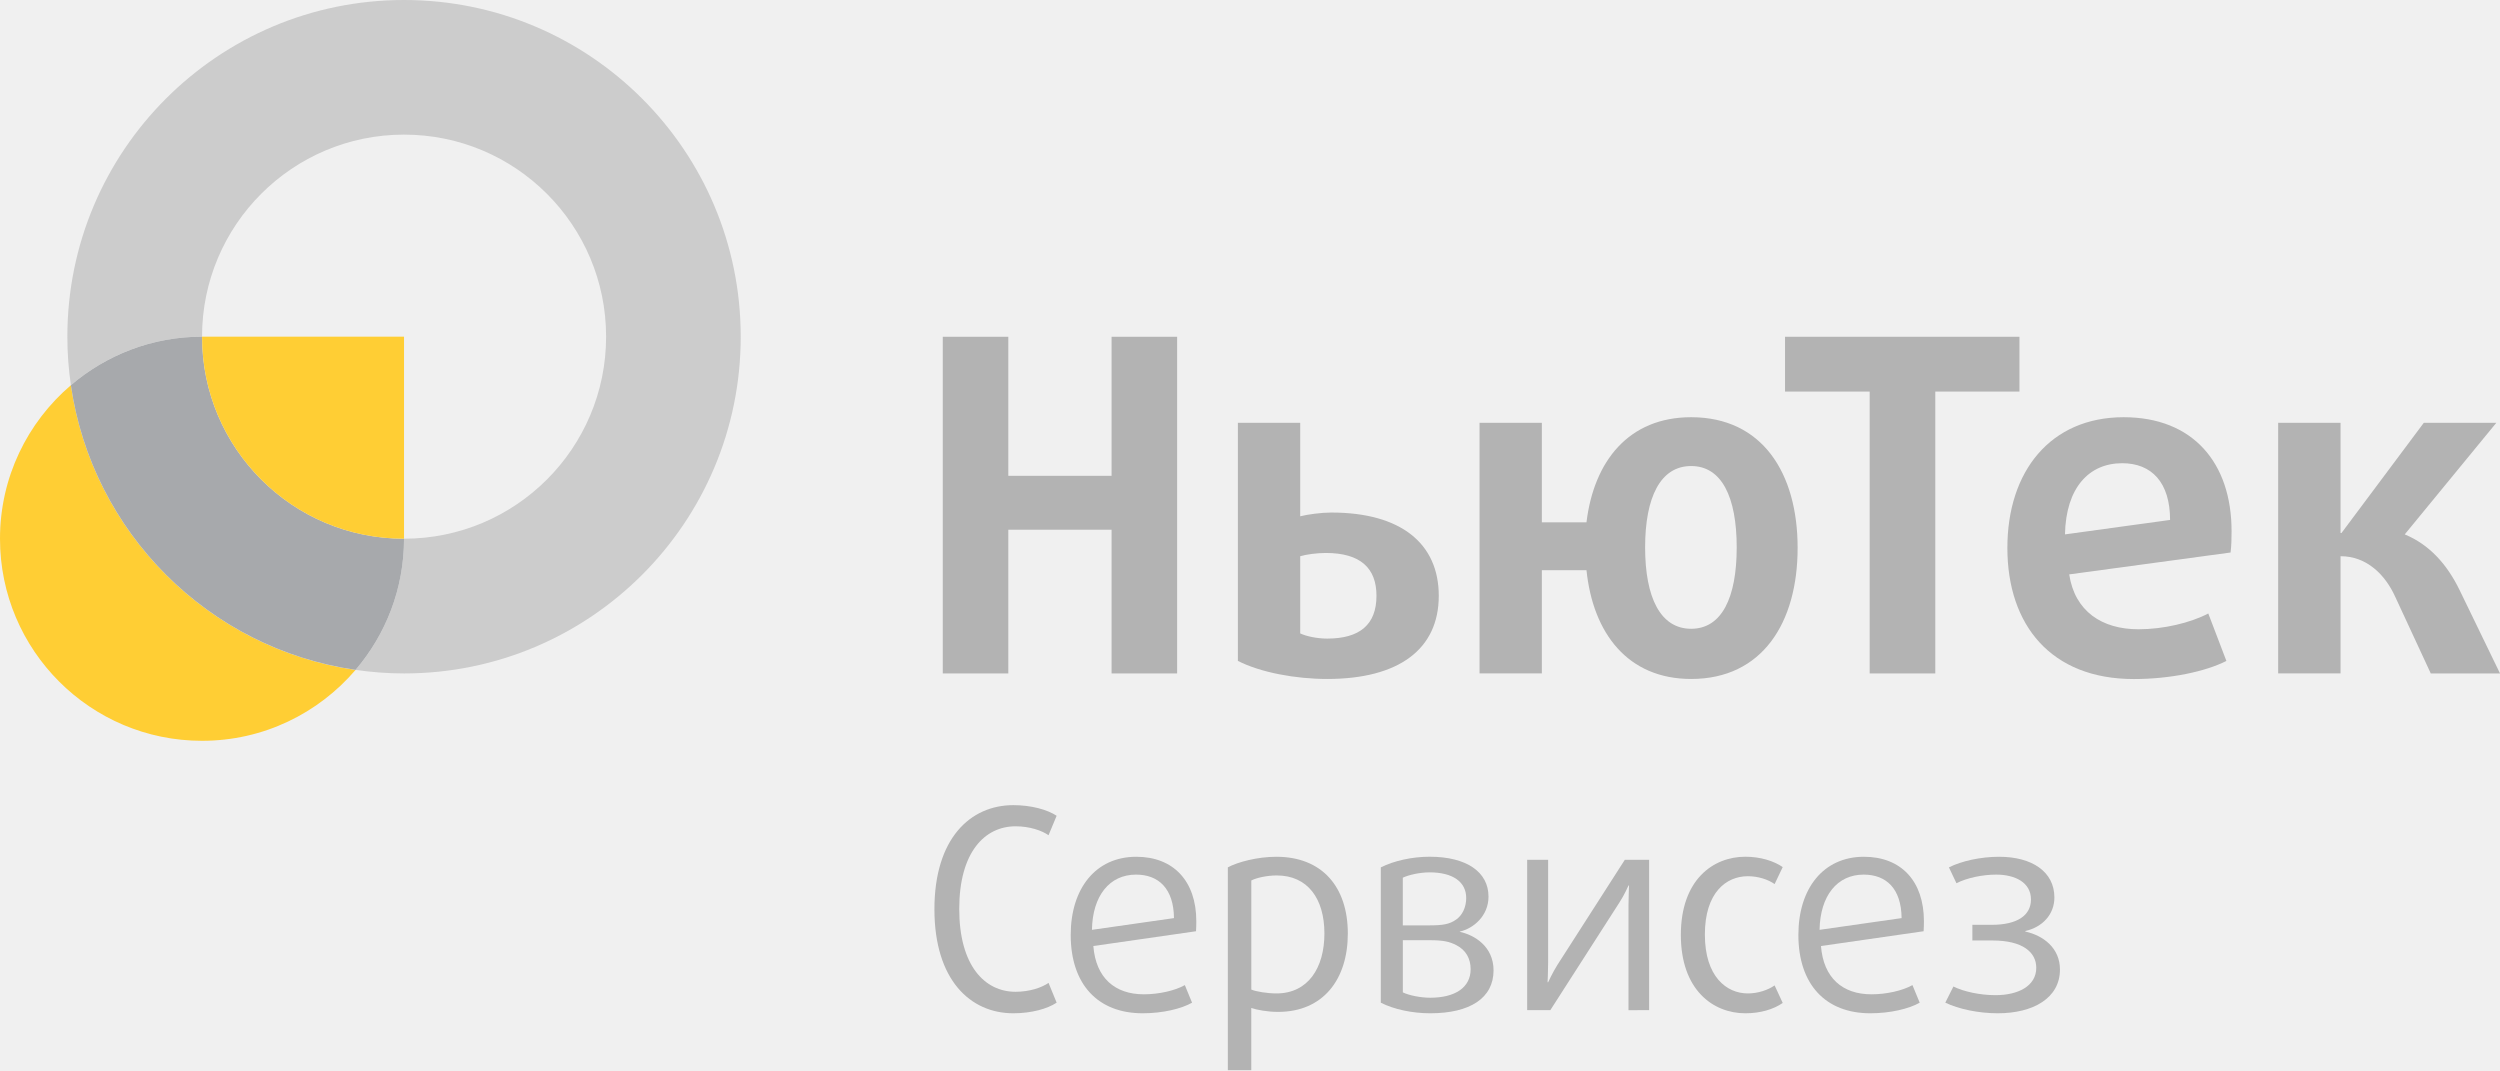
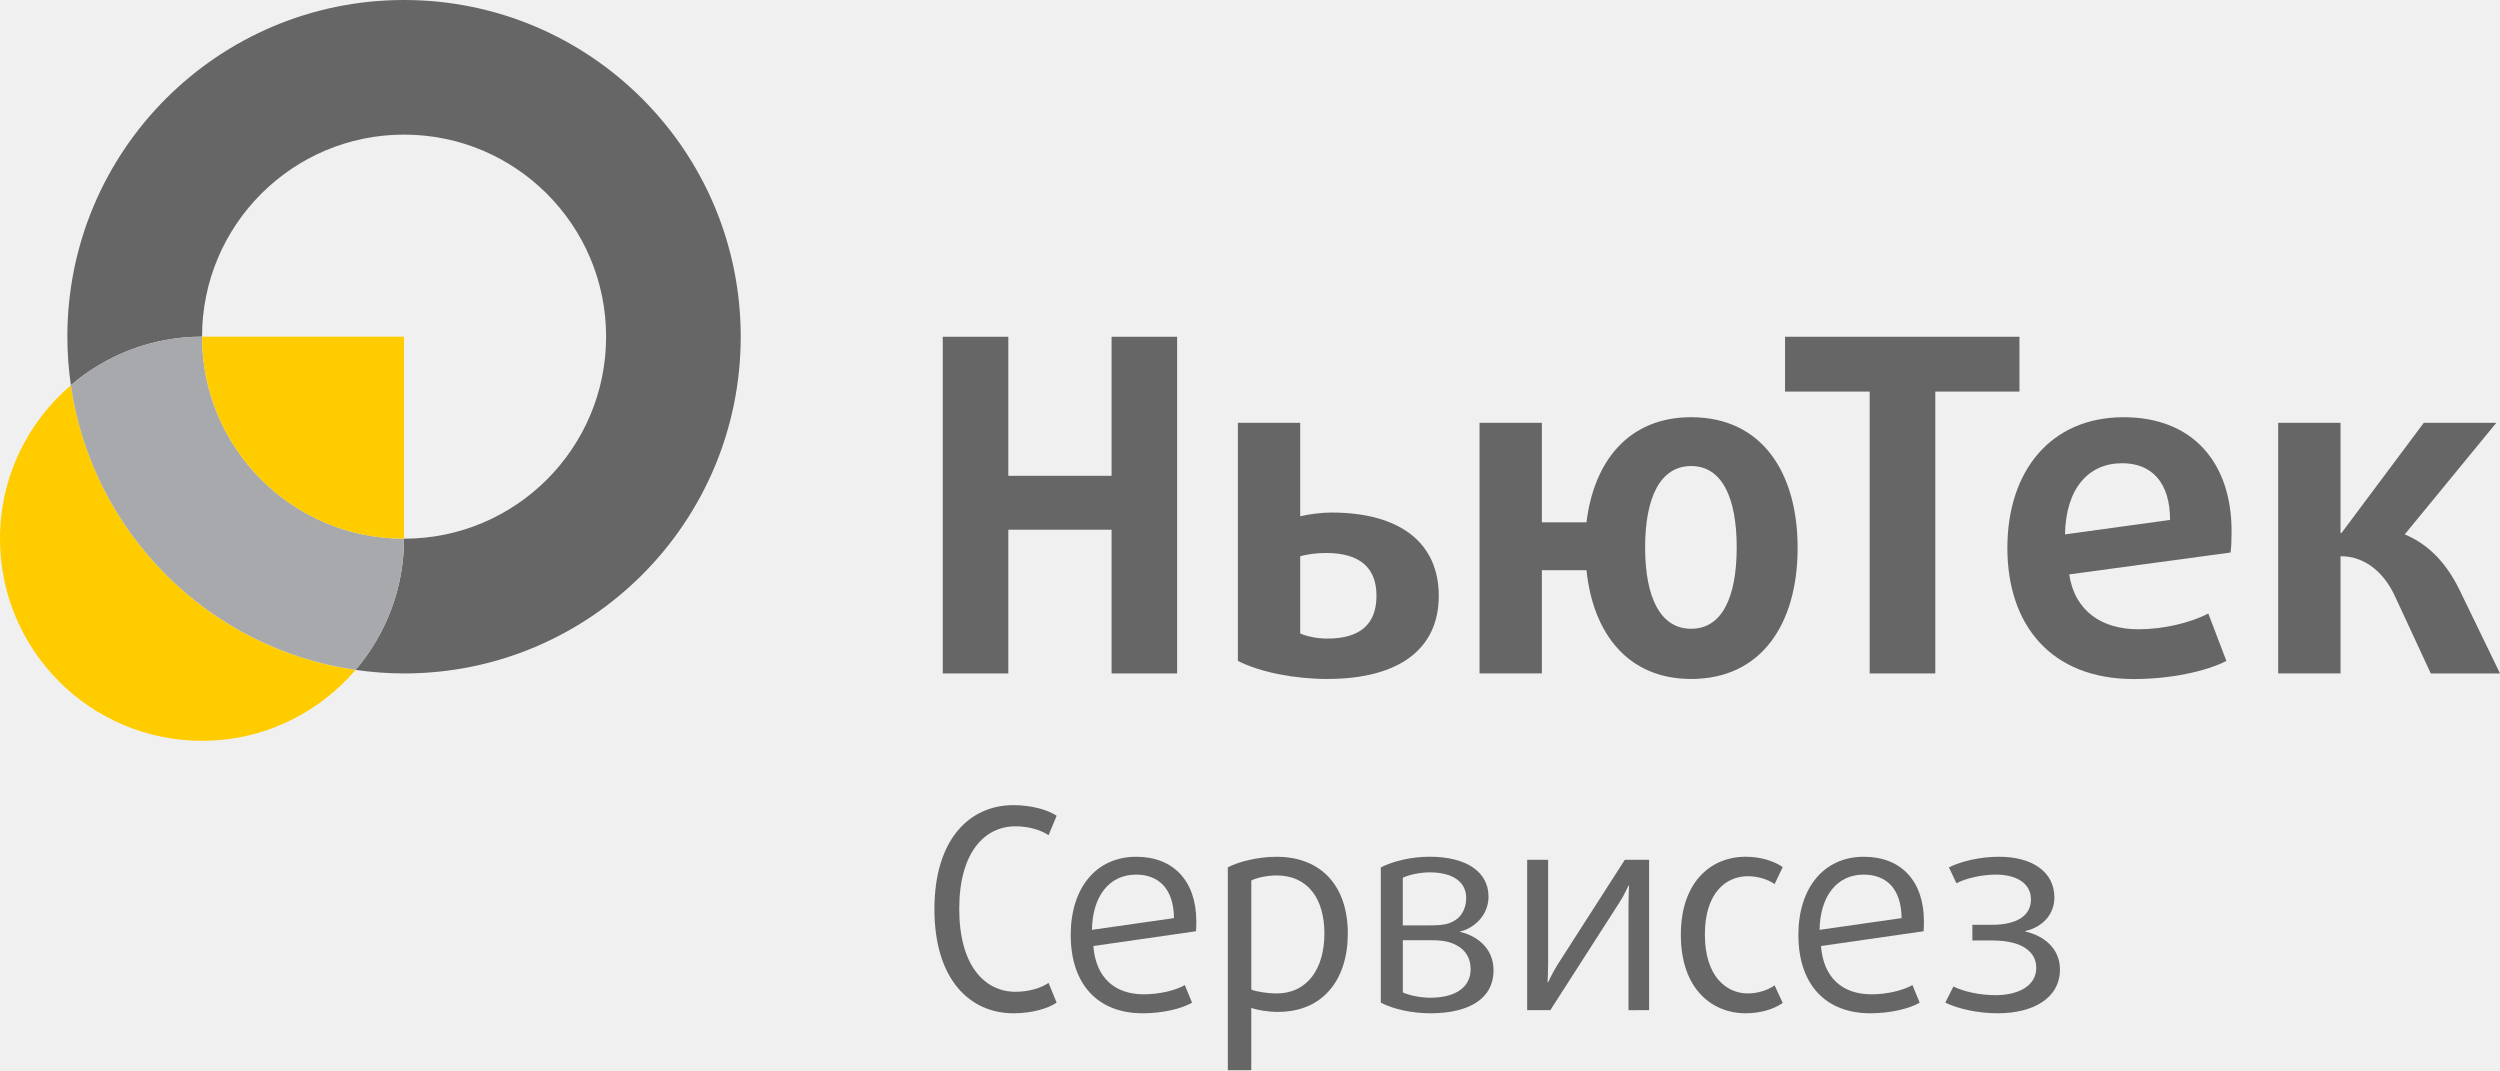
<svg xmlns="http://www.w3.org/2000/svg" version="1.1" id="Слой_1" x="0px" y="0px" width="125.816px" height="53.859px" viewBox="37.601 9.377 125.816 53.859" enable-background="new 37.601 9.377 125.816 53.859" xml:space="preserve">
  <defs id="defs41" />
-   <path fill="#FFFFFF" d="M57.934,9.377c-9.357,0-16.943,7.586-16.943,16.943c0,0.832,0.061,1.646,0.177,2.442  c1.776-1.517,4.078-2.442,6.601-2.442c0-5.615,4.552-10.168,10.165-10.168c5.617,0,10.17,4.553,10.17,10.168  c0,5.616-4.553,10.168-10.17,10.168c0,2.521-0.923,4.824-2.439,6.602c0.795,0.115,1.611,0.179,2.439,0.179  c9.36,0,16.945-7.588,16.945-16.946C74.879,16.963,67.294,9.377,57.934,9.377" id="path2" style="fill:#cccccc" />
-   <path fill="#FFCE34" d="M41.168,28.764c-2.183,1.865-3.567,4.631-3.567,7.725c0,5.616,4.552,10.17,10.168,10.17  c3.094,0,5.859-1.387,7.725-3.566C48.09,42.021,42.237,36.168,41.168,28.764" id="path4" />
+   <path fill="#FFFFFF" d="M57.934,9.377c-9.357,0-16.943,7.586-16.943,16.943c0,0.832,0.061,1.646,0.177,2.442  c1.776-1.517,4.078-2.442,6.601-2.442c0-5.615,4.552-10.168,10.165-10.168c5.617,0,10.17,4.553,10.17,10.168  c0,5.616-4.553,10.168-10.17,10.168c0,2.521-0.923,4.824-2.439,6.602c0.795,0.115,1.611,0.179,2.439,0.179  c9.36,0,16.945-7.588,16.945-16.946C74.879,16.963,67.294,9.377,57.934,9.377" id="path2" style="fill:#666666" />
+   <path fill="#FFCE34" d="M41.168,28.764c-2.183,1.865-3.567,4.631-3.567,7.725c0,5.616,4.552,10.17,10.168,10.17  c3.094,0,5.859-1.387,7.725-3.566C48.09,42.021,42.237,36.168,41.168,28.764" id="path4" style="fill:#ffcc00" />
  <path fill="#A7A9AC" d="M47.769,26.321c-2.523,0-4.825,0.926-6.601,2.442c1.07,7.405,6.922,13.257,14.327,14.327  c1.516-1.777,2.439-4.079,2.439-6.602C52.32,36.489,47.769,31.937,47.769,26.321" id="path6" />
-   <path fill="#FFCE34" d="M57.934,36.489V26.321H47.769C47.769,31.937,52.32,36.489,57.934,36.489" id="path8" />
-   <path fill="#FFFFFF" d="M88.598,60.372c-2.161,0-3.971-1.672-3.971-5.238s1.81-5.237,3.971-5.237c0.9,0,1.715,0.226,2.18,0.535  l-0.408,0.979c-0.337-0.238-0.955-0.449-1.658-0.449c-1.557,0-2.836,1.308-2.836,4.158c0,2.852,1.279,4.17,2.836,4.17  c0.703,0,1.321-0.211,1.658-0.449l0.408,0.996C90.313,60.147,89.51,60.372,88.598,60.372" id="path10" style="fill:#b3b3b3" />
-   <path fill="#FFFFFF" d="M97.793,56.243l-5.168,0.744c0.127,1.615,1.094,2.43,2.541,2.43c0.758,0,1.559-0.182,2.064-0.463  l0.363,0.885c-0.545,0.31-1.486,0.533-2.483,0.533c-2.263,0-3.624-1.461-3.624-3.943c0-2.331,1.25-3.934,3.301-3.934  c1.868,0,3.02,1.222,3.02,3.244C97.805,55.893,97.805,56.06,97.793,56.243 M94.773,53.393c-1.333,0-2.19,1.066-2.218,2.779  l4.128-0.59C96.668,54.096,95.91,53.393,94.773,53.393" id="path12" style="fill:#b3b3b3" />
-   <path fill="#FFFFFF" d="M101.923,60.302c-0.521,0-1.068-0.099-1.35-0.198v3.133h-1.18V53.028c0.491-0.267,1.489-0.533,2.441-0.533  c2.305,0,3.598,1.517,3.598,3.86C105.434,58.672,104.184,60.302,101.923,60.302 M101.853,53.435c-0.506,0-1.037,0.126-1.278,0.253  v5.49c0.225,0.1,0.8,0.195,1.263,0.195c1.588,0,2.416-1.277,2.416-3.02C104.253,54.601,103.411,53.435,101.853,53.435" id="path14" style="fill:#b3b3b3" />
-   <path fill="#FFFFFF" d="M109.577,60.372c-0.897,0-1.825-0.196-2.485-0.533v-6.811c0.675-0.337,1.588-0.535,2.457-0.535  c1.869,0,2.963,0.773,2.963,2.008c0,0.971-0.758,1.604-1.444,1.759v0.013c0.729,0.156,1.698,0.73,1.698,1.938  C112.766,59.614,111.572,60.372,109.577,60.372 M109.548,53.28c-0.49,0-1.053,0.127-1.349,0.268v2.4h1.308  c0.715,0,1.039-0.055,1.377-0.293c0.31-0.213,0.506-0.619,0.506-1.084C111.39,53.756,110.714,53.28,109.548,53.28 M110.898,56.946  c-0.352-0.182-0.66-0.252-1.35-0.252H108.2v2.625c0.31,0.153,0.901,0.27,1.377,0.27c1.265,0,2.036-0.521,2.036-1.436  C111.613,57.605,111.361,57.184,110.898,56.946" id="path16" style="fill:#b3b3b3" />
-   <path fill="#FFFFFF" d="M119.558,60.216v-5.308c0-0.449,0.027-0.969,0.027-0.969h-0.027c0,0-0.213,0.491-0.465,0.869l-3.469,5.406  h-1.166v-7.567h1.055v5.167c0,0.449-0.028,0.997-0.028,0.997h0.028c0,0,0.225-0.491,0.463-0.868l3.396-5.296h1.223v7.567  L119.558,60.216L119.558,60.216z" id="path18" style="fill:#b3b3b3" />
-   <path fill="#FFFFFF" d="M125.437,60.372c-1.616,0-3.245-1.166-3.245-3.944c0-2.782,1.629-3.935,3.245-3.935  c0.758,0,1.432,0.211,1.882,0.521l-0.408,0.855c-0.338-0.238-0.842-0.395-1.348-0.395c-1.082,0-2.162,0.814-2.162,2.936  s1.095,2.963,2.162,2.963c0.506,0,1.01-0.168,1.348-0.404l0.408,0.883C126.854,60.175,126.194,60.372,125.437,60.372" id="path20" style="fill:#b3b3b3" />
-   <path fill="#FFFFFF" d="M134.41,56.243l-5.166,0.744c0.127,1.615,1.094,2.43,2.541,2.43c0.756,0,1.559-0.182,2.063-0.463  l0.365,0.885c-0.547,0.31-1.486,0.533-2.484,0.533c-2.262,0-3.622-1.461-3.622-3.943c0-2.331,1.25-3.934,3.3-3.934  c1.868,0,3.018,1.222,3.018,3.244C134.423,55.893,134.423,56.06,134.41,56.243 M131.392,53.393c-1.334,0-2.189,1.066-2.219,2.779  l4.129-0.59C133.287,54.096,132.53,53.393,131.392,53.393" id="path22" style="fill:#b3b3b3" />
-   <path fill="#FFFFFF" d="M138.143,60.372c-0.97,0-1.966-0.211-2.642-0.535l0.408-0.813c0.504,0.254,1.334,0.436,2.119,0.436  c1.123,0,2.051-0.448,2.051-1.379c0-0.785-0.688-1.373-2.205-1.373h-1.011V55.92h0.968c1.32,0,1.981-0.49,1.981-1.277  c0-0.857-0.8-1.25-1.755-1.25c-0.688,0-1.477,0.168-1.995,0.434l-0.379-0.799c0.646-0.324,1.614-0.533,2.526-0.533  c1.646,0,2.782,0.744,2.782,2.049c0,0.845-0.591,1.49-1.462,1.687v0.028c0.9,0.197,1.742,0.826,1.742,1.908  C141.275,59.614,139.912,60.372,138.143,60.372" id="path24" style="fill:#b3b3b3" />
-   <polygon fill="#FFFFFF" points="93.543,43.269 93.543,36.036 88.346,36.036 88.346,43.269 85.047,43.269 85.047,26.325   88.346,26.325 88.346,33.323 93.543,33.323 93.543,26.325 96.842,26.325 96.842,43.269 " id="polygon26" style="fill:#b3b3b3" />
-   <path fill="#FFFFFF" d="M104.393,43.547c-1.591,0-3.347-0.325-4.494-0.909V30.655h3.137v4.705c0.375-0.095,1.054-0.189,1.568-0.189  c3.512,0,5.405,1.568,5.405,4.189C110.011,42.05,107.998,43.547,104.393,43.547 M104.324,37.206c-0.423,0-0.982,0.07-1.288,0.164  v3.885c0.306,0.143,0.845,0.26,1.356,0.26c1.64,0,2.482-0.703,2.482-2.154C106.875,37.98,106.08,37.206,104.324,37.206" id="path28" style="fill:#b3b3b3" />
-   <path fill="#FFFFFF" d="M122.71,43.547c-3.185,0-4.938-2.293-5.267-5.475h-2.246v5.195h-3.136V30.655h3.136v5.008h2.246  c0.374-3.088,2.131-5.289,5.267-5.289c3.582,0,5.359,2.809,5.359,6.576S126.292,43.547,122.71,43.547 M122.71,32.831  c-1.545,0-2.316,1.568-2.316,4.095s0.771,4.095,2.316,4.095s2.293-1.568,2.293-4.095C125.003,34.4,124.255,32.831,122.71,32.831" id="path30" style="fill:#b3b3b3" />
-   <path fill="#FFFFFF" d="M149.858,37.183l-8.121,1.101c0.28,1.851,1.638,2.762,3.487,2.762c1.263,0,2.619-0.326,3.512-0.795  l0.911,2.389c-1.056,0.537-2.833,0.911-4.658,0.911c-4.166,0-6.364-2.714-6.364-6.601c0-3.861,2.174-6.576,5.852-6.576  c3.486,0,5.431,2.295,5.431,5.734C149.905,36.458,149.905,36.808,149.858,37.183 M144.404,32.689c-1.662,0-2.833,1.218-2.88,3.582  l5.289-0.728C146.814,33.65,145.878,32.689,144.404,32.689" id="path32" style="fill:#b3b3b3" />
-   <path fill="#FFFFFF" d="M159.933,43.269l-1.78-3.838c-0.515-1.147-1.451-2.062-2.761-2.062v5.898h-3.139V30.655h3.139v5.547h0.047  l4.143-5.547h3.65l-4.609,5.616c1.24,0.515,2.127,1.498,2.764,2.81l2.031,4.188H159.933z" id="path34" style="fill:#b3b3b3" />
-   <polygon fill="#FFFFFF" points="134.998,29.084 134.998,43.269 131.695,43.269 131.695,29.084 127.436,29.084 127.436,26.325   139.233,26.325 139.233,29.084 " id="polygon36" style="fill:#b3b3b3" />
+   <path fill="#FFCE34" d="M57.934,36.489V26.321H47.769C47.769,31.937,52.32,36.489,57.934,36.489" id="path8" style="fill:#ffcc00" />
+   <path fill="#FFFFFF" d="M88.598,60.372c-2.161,0-3.971-1.672-3.971-5.238s1.81-5.237,3.971-5.237c0.9,0,1.715,0.226,2.18,0.535  l-0.408,0.979c-0.337-0.238-0.955-0.449-1.658-0.449c-1.557,0-2.836,1.308-2.836,4.158c0,2.852,1.279,4.17,2.836,4.17  c0.703,0,1.321-0.211,1.658-0.449l0.408,0.996C90.313,60.147,89.51,60.372,88.598,60.372" id="path10" style="fill:#666666" />
+   <path fill="#FFFFFF" d="M97.793,56.243l-5.168,0.744c0.127,1.615,1.094,2.43,2.541,2.43c0.758,0,1.559-0.182,2.064-0.463  l0.363,0.885c-0.545,0.31-1.486,0.533-2.483,0.533c-2.263,0-3.624-1.461-3.624-3.943c0-2.331,1.25-3.934,3.301-3.934  c1.868,0,3.02,1.222,3.02,3.244C97.805,55.893,97.805,56.06,97.793,56.243 M94.773,53.393c-1.333,0-2.19,1.066-2.218,2.779  l4.128-0.59C96.668,54.096,95.91,53.393,94.773,53.393" id="path12" style="fill:#666666" />
+   <path fill="#FFFFFF" d="M101.923,60.302c-0.521,0-1.068-0.099-1.35-0.198v3.133h-1.18V53.028c0.491-0.267,1.489-0.533,2.441-0.533  c2.305,0,3.598,1.517,3.598,3.86C105.434,58.672,104.184,60.302,101.923,60.302 M101.853,53.435c-0.506,0-1.037,0.126-1.278,0.253  v5.49c0.225,0.1,0.8,0.195,1.263,0.195c1.588,0,2.416-1.277,2.416-3.02C104.253,54.601,103.411,53.435,101.853,53.435" id="path14" style="fill:#666666" />
+   <path fill="#FFFFFF" d="M109.577,60.372c-0.897,0-1.825-0.196-2.485-0.533v-6.811c0.675-0.337,1.588-0.535,2.457-0.535  c1.869,0,2.963,0.773,2.963,2.008c0,0.971-0.758,1.604-1.444,1.759v0.013c0.729,0.156,1.698,0.73,1.698,1.938  C112.766,59.614,111.572,60.372,109.577,60.372 M109.548,53.28c-0.49,0-1.053,0.127-1.349,0.268v2.4h1.308  c0.715,0,1.039-0.055,1.377-0.293c0.31-0.213,0.506-0.619,0.506-1.084C111.39,53.756,110.714,53.28,109.548,53.28 M110.898,56.946  c-0.352-0.182-0.66-0.252-1.35-0.252H108.2v2.625c0.31,0.153,0.901,0.27,1.377,0.27c1.265,0,2.036-0.521,2.036-1.436  C111.613,57.605,111.361,57.184,110.898,56.946" id="path16" style="fill:#666666" />
+   <path fill="#FFFFFF" d="M119.558,60.216v-5.308c0-0.449,0.027-0.969,0.027-0.969h-0.027c0,0-0.213,0.491-0.465,0.869l-3.469,5.406  h-1.166v-7.567h1.055v5.167c0,0.449-0.028,0.997-0.028,0.997h0.028c0,0,0.225-0.491,0.463-0.868l3.396-5.296h1.223v7.567  L119.558,60.216L119.558,60.216z" id="path18" style="fill:#666666" />
+   <path fill="#FFFFFF" d="M125.437,60.372c-1.616,0-3.245-1.166-3.245-3.944c0-2.782,1.629-3.935,3.245-3.935  c0.758,0,1.432,0.211,1.882,0.521l-0.408,0.855c-0.338-0.238-0.842-0.395-1.348-0.395c-1.082,0-2.162,0.814-2.162,2.936  s1.095,2.963,2.162,2.963c0.506,0,1.01-0.168,1.348-0.404l0.408,0.883C126.854,60.175,126.194,60.372,125.437,60.372" id="path20" style="fill:#666666" />
+   <path fill="#FFFFFF" d="M134.41,56.243l-5.166,0.744c0.127,1.615,1.094,2.43,2.541,2.43c0.756,0,1.559-0.182,2.063-0.463  l0.365,0.885c-0.547,0.31-1.486,0.533-2.484,0.533c-2.262,0-3.622-1.461-3.622-3.943c0-2.331,1.25-3.934,3.3-3.934  c1.868,0,3.018,1.222,3.018,3.244C134.423,55.893,134.423,56.06,134.41,56.243 M131.392,53.393c-1.334,0-2.189,1.066-2.219,2.779  l4.129-0.59C133.287,54.096,132.53,53.393,131.392,53.393" id="path22" style="fill:#666666" />
+   <path fill="#FFFFFF" d="M138.143,60.372c-0.97,0-1.966-0.211-2.642-0.535l0.408-0.813c0.504,0.254,1.334,0.436,2.119,0.436  c1.123,0,2.051-0.448,2.051-1.379c0-0.785-0.688-1.373-2.205-1.373h-1.011V55.92h0.968c1.32,0,1.981-0.49,1.981-1.277  c0-0.857-0.8-1.25-1.755-1.25c-0.688,0-1.477,0.168-1.995,0.434l-0.379-0.799c0.646-0.324,1.614-0.533,2.526-0.533  c1.646,0,2.782,0.744,2.782,2.049c0,0.845-0.591,1.49-1.462,1.687v0.028c0.9,0.197,1.742,0.826,1.742,1.908  C141.275,59.614,139.912,60.372,138.143,60.372" id="path24" style="fill:#666666" />
+   <polygon fill="#FFFFFF" points="93.543,43.269 93.543,36.036 88.346,36.036 88.346,43.269 85.047,43.269 85.047,26.325   88.346,26.325 88.346,33.323 93.543,33.323 93.543,26.325 96.842,26.325 96.842,43.269 " id="polygon26" style="fill:#666666" />
+   <path fill="#FFFFFF" d="M104.393,43.547c-1.591,0-3.347-0.325-4.494-0.909V30.655h3.137v4.705c0.375-0.095,1.054-0.189,1.568-0.189  c3.512,0,5.405,1.568,5.405,4.189C110.011,42.05,107.998,43.547,104.393,43.547 M104.324,37.206c-0.423,0-0.982,0.07-1.288,0.164  v3.885c0.306,0.143,0.845,0.26,1.356,0.26c1.64,0,2.482-0.703,2.482-2.154C106.875,37.98,106.08,37.206,104.324,37.206" id="path28" style="fill:#666666" />
+   <path fill="#FFFFFF" d="M122.71,43.547c-3.185,0-4.938-2.293-5.267-5.475h-2.246v5.195h-3.136V30.655h3.136v5.008h2.246  c0.374-3.088,2.131-5.289,5.267-5.289c3.582,0,5.359,2.809,5.359,6.576S126.292,43.547,122.71,43.547 M122.71,32.831  c-1.545,0-2.316,1.568-2.316,4.095s0.771,4.095,2.316,4.095s2.293-1.568,2.293-4.095C125.003,34.4,124.255,32.831,122.71,32.831" id="path30" style="fill:#666666" />
+   <path fill="#FFFFFF" d="M149.858,37.183l-8.121,1.101c0.28,1.851,1.638,2.762,3.487,2.762c1.263,0,2.619-0.326,3.512-0.795  l0.911,2.389c-1.056,0.537-2.833,0.911-4.658,0.911c-4.166,0-6.364-2.714-6.364-6.601c0-3.861,2.174-6.576,5.852-6.576  c3.486,0,5.431,2.295,5.431,5.734C149.905,36.458,149.905,36.808,149.858,37.183 M144.404,32.689c-1.662,0-2.833,1.218-2.88,3.582  l5.289-0.728C146.814,33.65,145.878,32.689,144.404,32.689" id="path32" style="fill:#666666" />
+   <path fill="#FFFFFF" d="M159.933,43.269l-1.78-3.838c-0.515-1.147-1.451-2.062-2.761-2.062v5.898h-3.139V30.655h3.139v5.547h0.047  l4.143-5.547h3.65l-4.609,5.616c1.24,0.515,2.127,1.498,2.764,2.81l2.031,4.188H159.933z" id="path34" style="fill:#666666" />
+   <polygon fill="#FFFFFF" points="134.998,29.084 134.998,43.269 131.695,43.269 131.695,29.084 127.436,29.084 127.436,26.325   139.233,26.325 139.233,29.084 " id="polygon36" style="fill:#666666" />
</svg>
